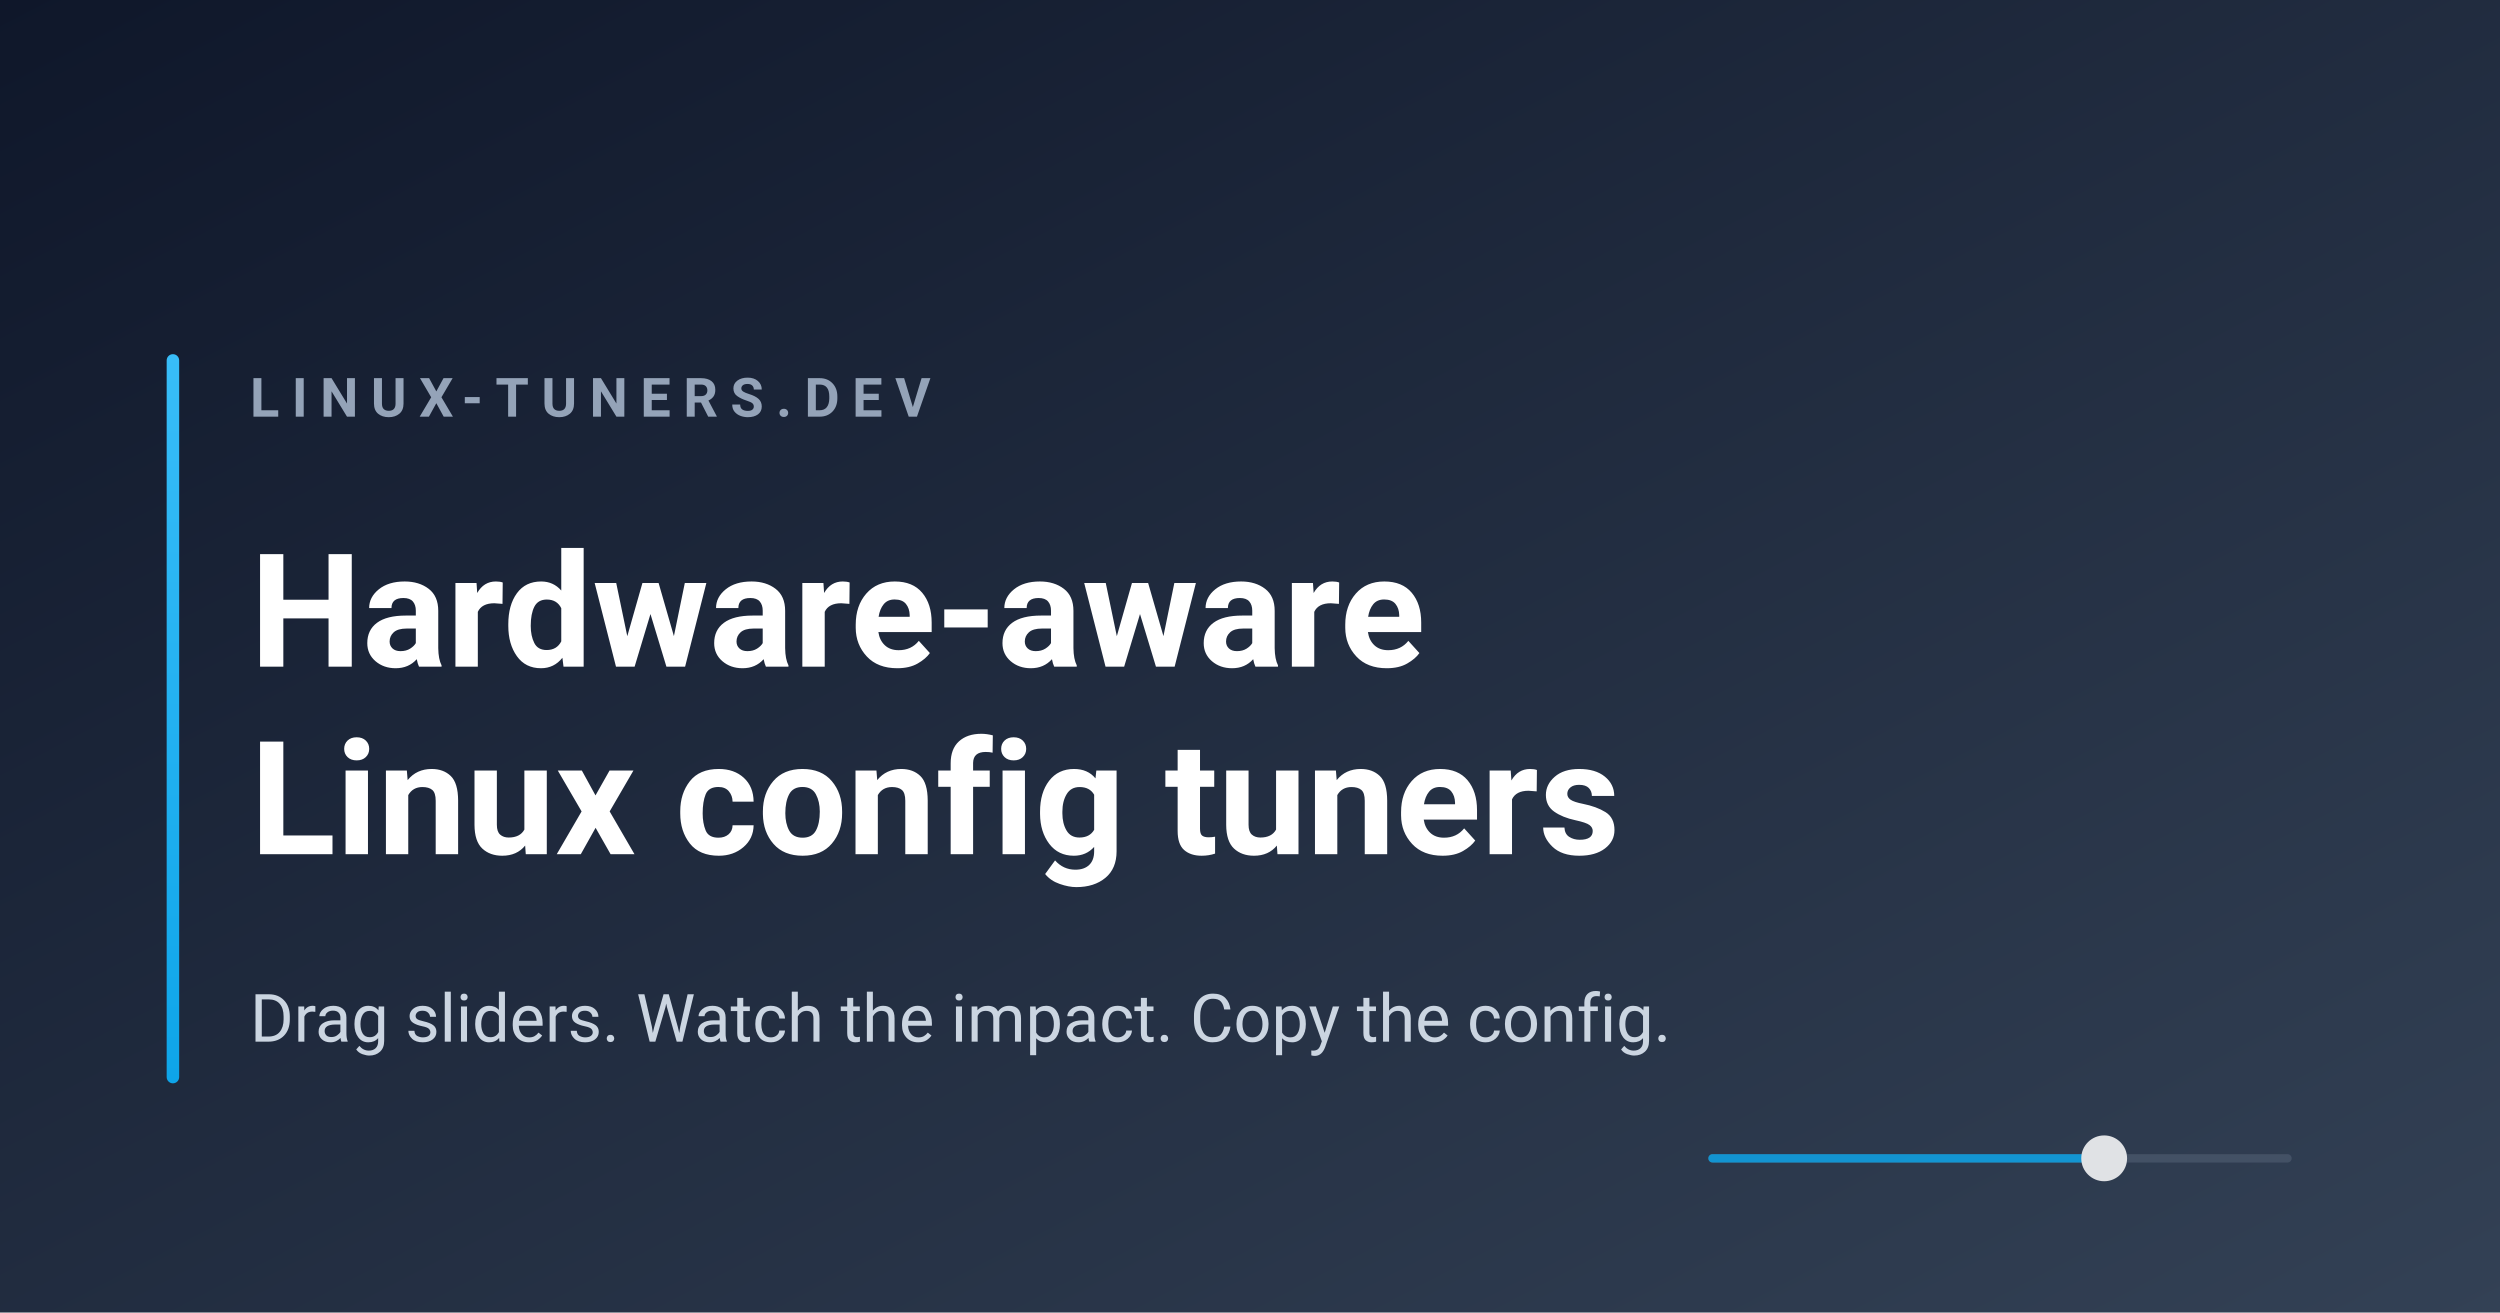
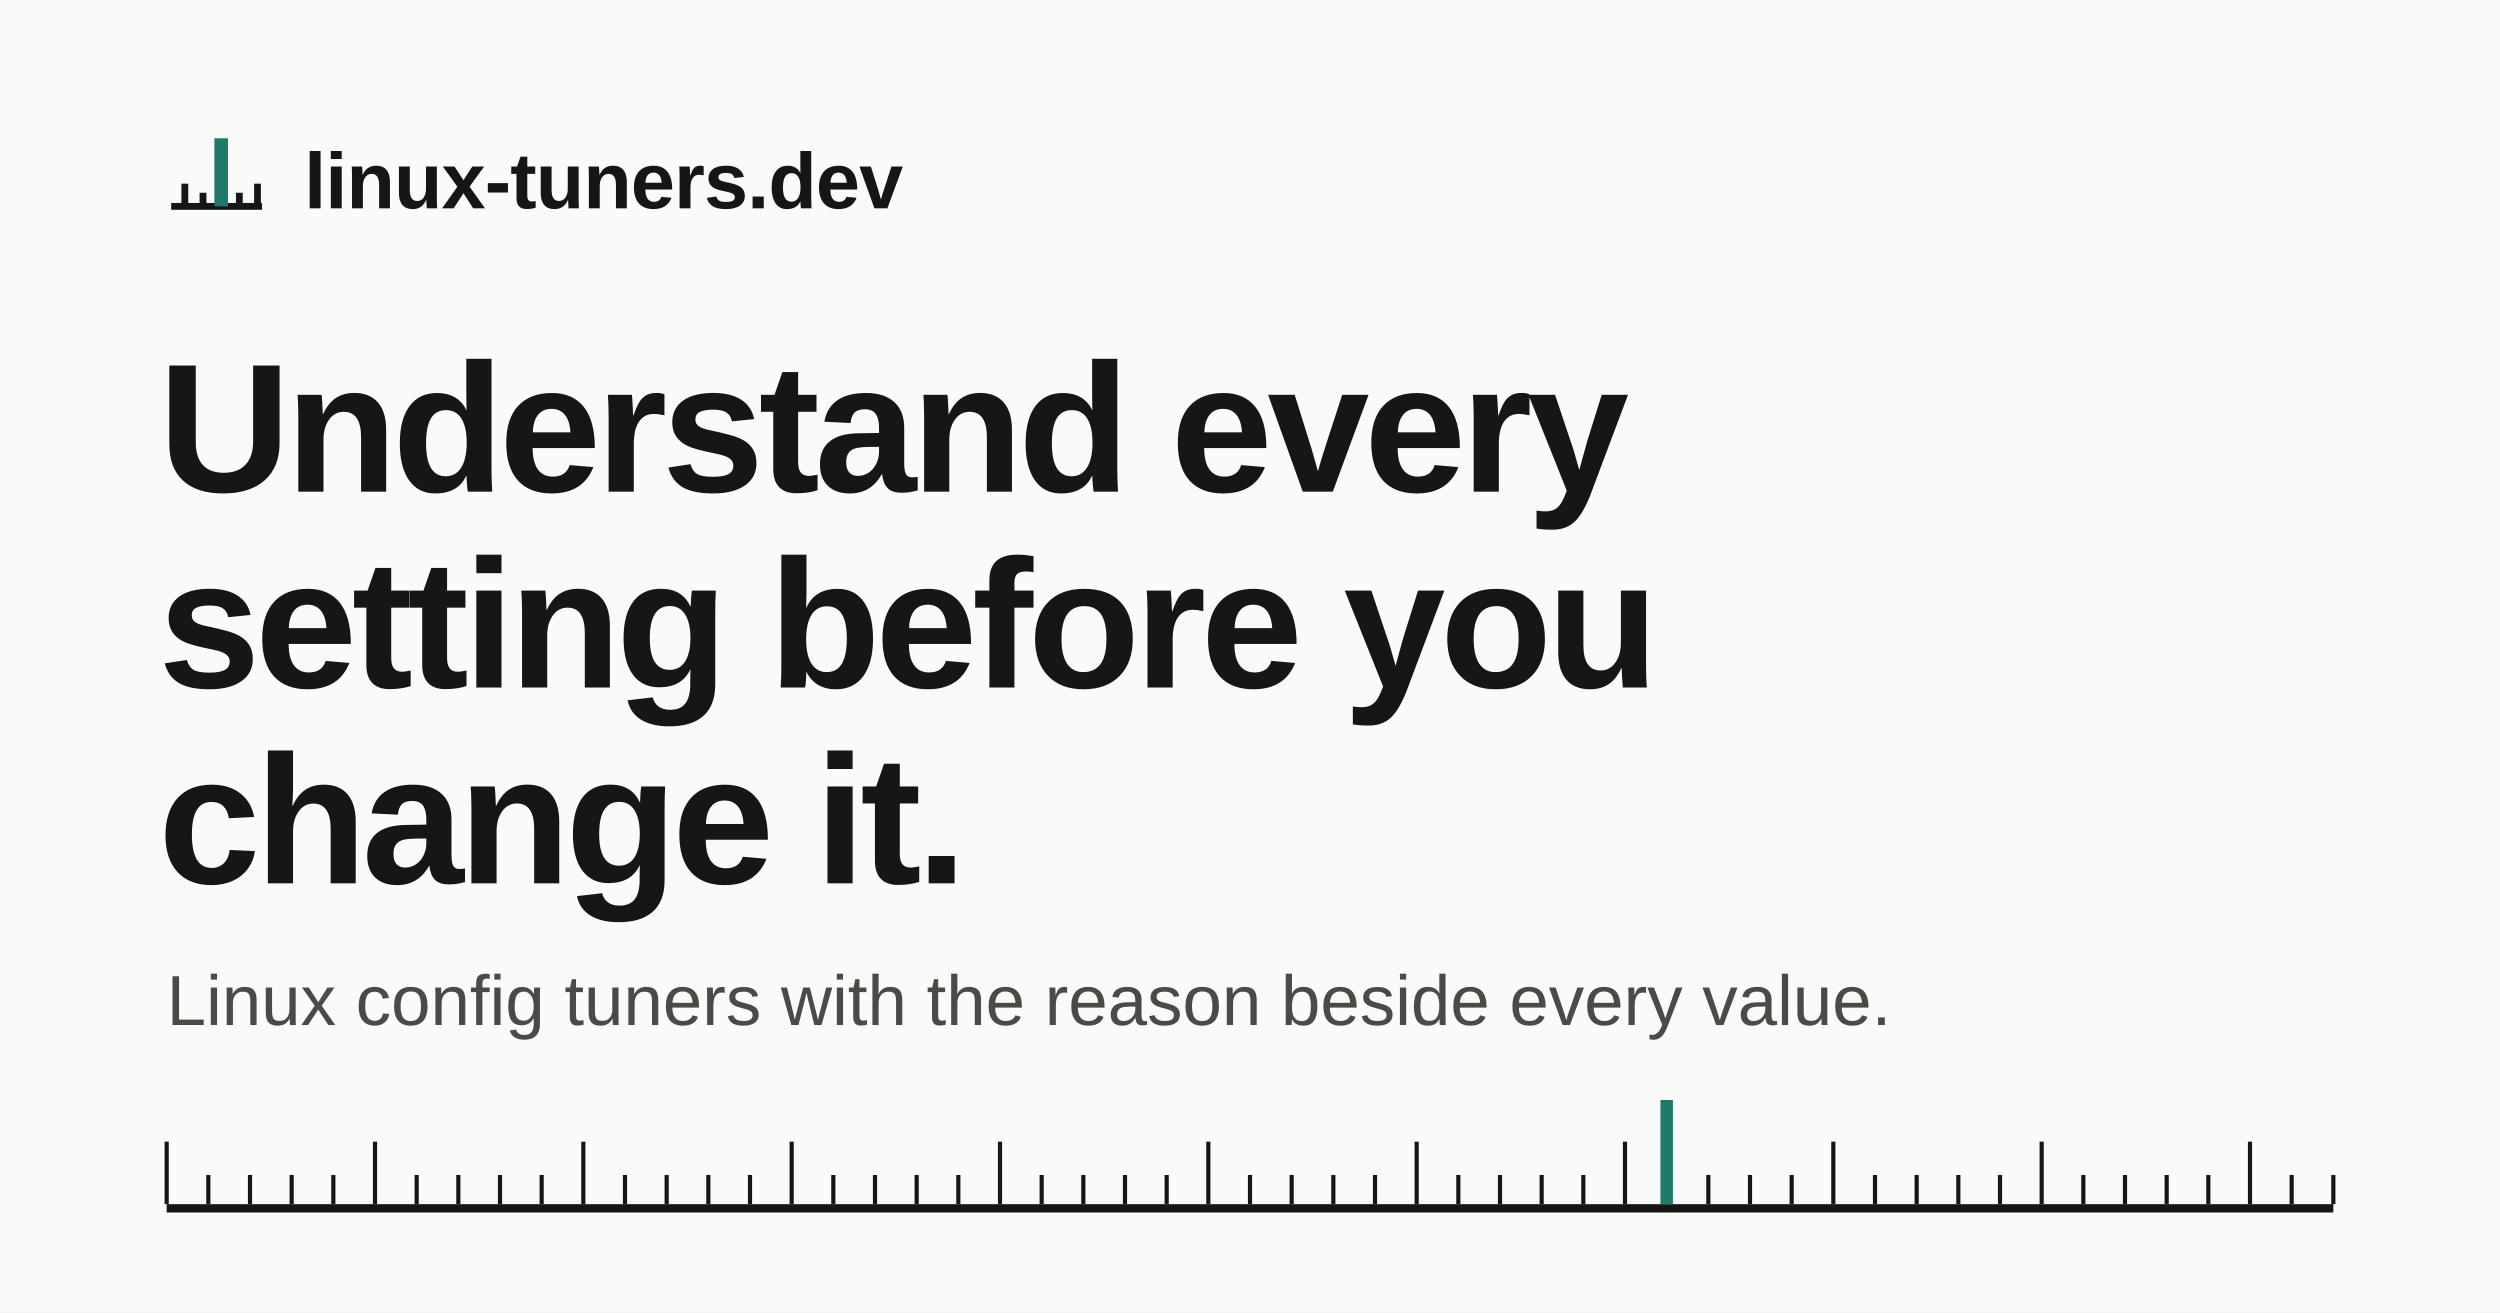
<svg xmlns="http://www.w3.org/2000/svg" viewBox="0 0 1200 630" width="1200" height="630" role="img" aria-label="linux-tuners.dev | hardware-aware Linux config tuners">
-   <defs>
-     <linearGradient id="bg" x1="0" y1="0" x2="1" y2="1">
-       <stop offset="0%" stop-color="#0f172a" />
-       <stop offset="100%" stop-color="#334155" />
-     </linearGradient>
-     <linearGradient id="accent" x1="0" y1="0" x2="0" y2="1">
-       <stop offset="0%" stop-color="#38bdf8" />
-       <stop offset="100%" stop-color="#0ea5e9" />
-     </linearGradient>
-   </defs>
-   <rect width="1200" height="630" fill="url(#bg)" />
-   <rect x="80" y="170" width="6" height="350" fill="url(#accent)" rx="3" />
-   <text x="120" y="200" fill="#94a3b8" font-family="system-ui, -apple-system, Segoe UI, Roboto, sans-serif" font-size="26" font-weight="600" letter-spacing="6">LINUX-TUNERS.DEV</text>
-   <text x="120" y="320" fill="white" font-family="system-ui, -apple-system, Segoe UI, Roboto, sans-serif" font-size="76" font-weight="700">Hardware-aware</text>
-   <text x="120" y="410" fill="white" font-family="system-ui, -apple-system, Segoe UI, Roboto, sans-serif" font-size="76" font-weight="700">Linux config tuners</text>
-   <text x="120" y="500" fill="#cbd5e1" font-family="system-ui, -apple-system, Segoe UI, Roboto, sans-serif" font-size="32" font-weight="400">Drag sliders. Watch the impact. Copy the config.</text>
-   <g transform="translate(820, 540)" opacity="0.85">
-     <rect x="0" y="14" width="280" height="4" rx="2" fill="#475569" />
-     <rect x="0" y="14" width="190" height="4" rx="2" fill="#0ea5e9" />
-     <circle cx="190" cy="16" r="11" fill="white" />
+   <rect width="1200" height="630" fill="#FAFAF8" />
+   <g transform="translate(80 62) scale(2.18)">
+     <path d="M1 17H21" stroke="#161616" stroke-width="1.5" fill="none" />
+     <path d="M4 17V12M8 17V14M16 17V14M20 17V12" stroke="#161616" stroke-width="1.5" fill="none" />
+     <path d="M12 17V2" stroke="#1F7A6B" stroke-width="3" fill="none" />
  </g>
+   <text x="146" y="100" fill="#161616" font-family="'Host Grotesk', 'Helvetica Neue', Arial, sans-serif" font-size="38" font-weight="600" letter-spacing="-0.4">linux-tuners.dev</text>
+   <g fill="#161616" font-family="'Host Grotesk', 'Helvetica Neue', Arial, sans-serif" font-size="88" font-weight="600" letter-spacing="-2.5">
+     <text x="76" y="236">Understand every</text>
+     <text x="76" y="330">setting before you</text>
+     <text x="76" y="424">change it.</text>
+   </g>
+   <text x="80" y="492" fill="#4A4A46" font-family="'Host Grotesk', 'Helvetica Neue', Arial, sans-serif" font-size="34" font-weight="500">Linux config tuners with the reason beside every value.</text>
+   <rect x="80" y="578" width="1040" height="4" fill="#161616" />
+   <rect x="79" y="548" width="2" height="30" fill="#161616" />
+   <rect x="99" y="564" width="2" height="14" fill="#161616" />
+   <rect x="119" y="564" width="2" height="14" fill="#161616" />
+   <rect x="139" y="564" width="2" height="14" fill="#161616" />
+   <rect x="159" y="564" width="2" height="14" fill="#161616" />
+   <rect x="179" y="548" width="2" height="30" fill="#161616" />
+   <rect x="199" y="564" width="2" height="14" fill="#161616" />
+   <rect x="219" y="564" width="2" height="14" fill="#161616" />
+   <rect x="239" y="564" width="2" height="14" fill="#161616" />
+   <rect x="259" y="564" width="2" height="14" fill="#161616" />
+   <rect x="279" y="548" width="2" height="30" fill="#161616" />
+   <rect x="299" y="564" width="2" height="14" fill="#161616" />
+   <rect x="319" y="564" width="2" height="14" fill="#161616" />
+   <rect x="339" y="564" width="2" height="14" fill="#161616" />
+   <rect x="359" y="564" width="2" height="14" fill="#161616" />
+   <rect x="379" y="548" width="2" height="30" fill="#161616" />
+   <rect x="399" y="564" width="2" height="14" fill="#161616" />
+   <rect x="419" y="564" width="2" height="14" fill="#161616" />
+   <rect x="439" y="564" width="2" height="14" fill="#161616" />
+   <rect x="459" y="564" width="2" height="14" fill="#161616" />
+   <rect x="479" y="548" width="2" height="30" fill="#161616" />
+   <rect x="499" y="564" width="2" height="14" fill="#161616" />
+   <rect x="519" y="564" width="2" height="14" fill="#161616" />
+   <rect x="539" y="564" width="2" height="14" fill="#161616" />
+   <rect x="559" y="564" width="2" height="14" fill="#161616" />
+   <rect x="579" y="548" width="2" height="30" fill="#161616" />
+   <rect x="599" y="564" width="2" height="14" fill="#161616" />
+   <rect x="619" y="564" width="2" height="14" fill="#161616" />
+   <rect x="639" y="564" width="2" height="14" fill="#161616" />
+   <rect x="659" y="564" width="2" height="14" fill="#161616" />
+   <rect x="679" y="548" width="2" height="30" fill="#161616" />
+   <rect x="699" y="564" width="2" height="14" fill="#161616" />
+   <rect x="719" y="564" width="2" height="14" fill="#161616" />
+   <rect x="739" y="564" width="2" height="14" fill="#161616" />
+   <rect x="759" y="564" width="2" height="14" fill="#161616" />
+   <rect x="779" y="548" width="2" height="30" fill="#161616" />
+   <rect x="819" y="564" width="2" height="14" fill="#161616" />
+   <rect x="839" y="564" width="2" height="14" fill="#161616" />
+   <rect x="859" y="564" width="2" height="14" fill="#161616" />
+   <rect x="879" y="548" width="2" height="30" fill="#161616" />
+   <rect x="899" y="564" width="2" height="14" fill="#161616" />
+   <rect x="919" y="564" width="2" height="14" fill="#161616" />
+   <rect x="939" y="564" width="2" height="14" fill="#161616" />
+   <rect x="959" y="564" width="2" height="14" fill="#161616" />
+   <rect x="979" y="548" width="2" height="30" fill="#161616" />
+   <rect x="999" y="564" width="2" height="14" fill="#161616" />
+   <rect x="1019" y="564" width="2" height="14" fill="#161616" />
+   <rect x="1039" y="564" width="2" height="14" fill="#161616" />
+   <rect x="1059" y="564" width="2" height="14" fill="#161616" />
+   <rect x="1079" y="548" width="2" height="30" fill="#161616" />
+   <rect x="1099" y="564" width="2" height="14" fill="#161616" />
+   <rect x="1119" y="564" width="2" height="14" fill="#161616" />
+   <rect x="797" y="528" width="6" height="50" fill="#1F7A6B" />
</svg>
